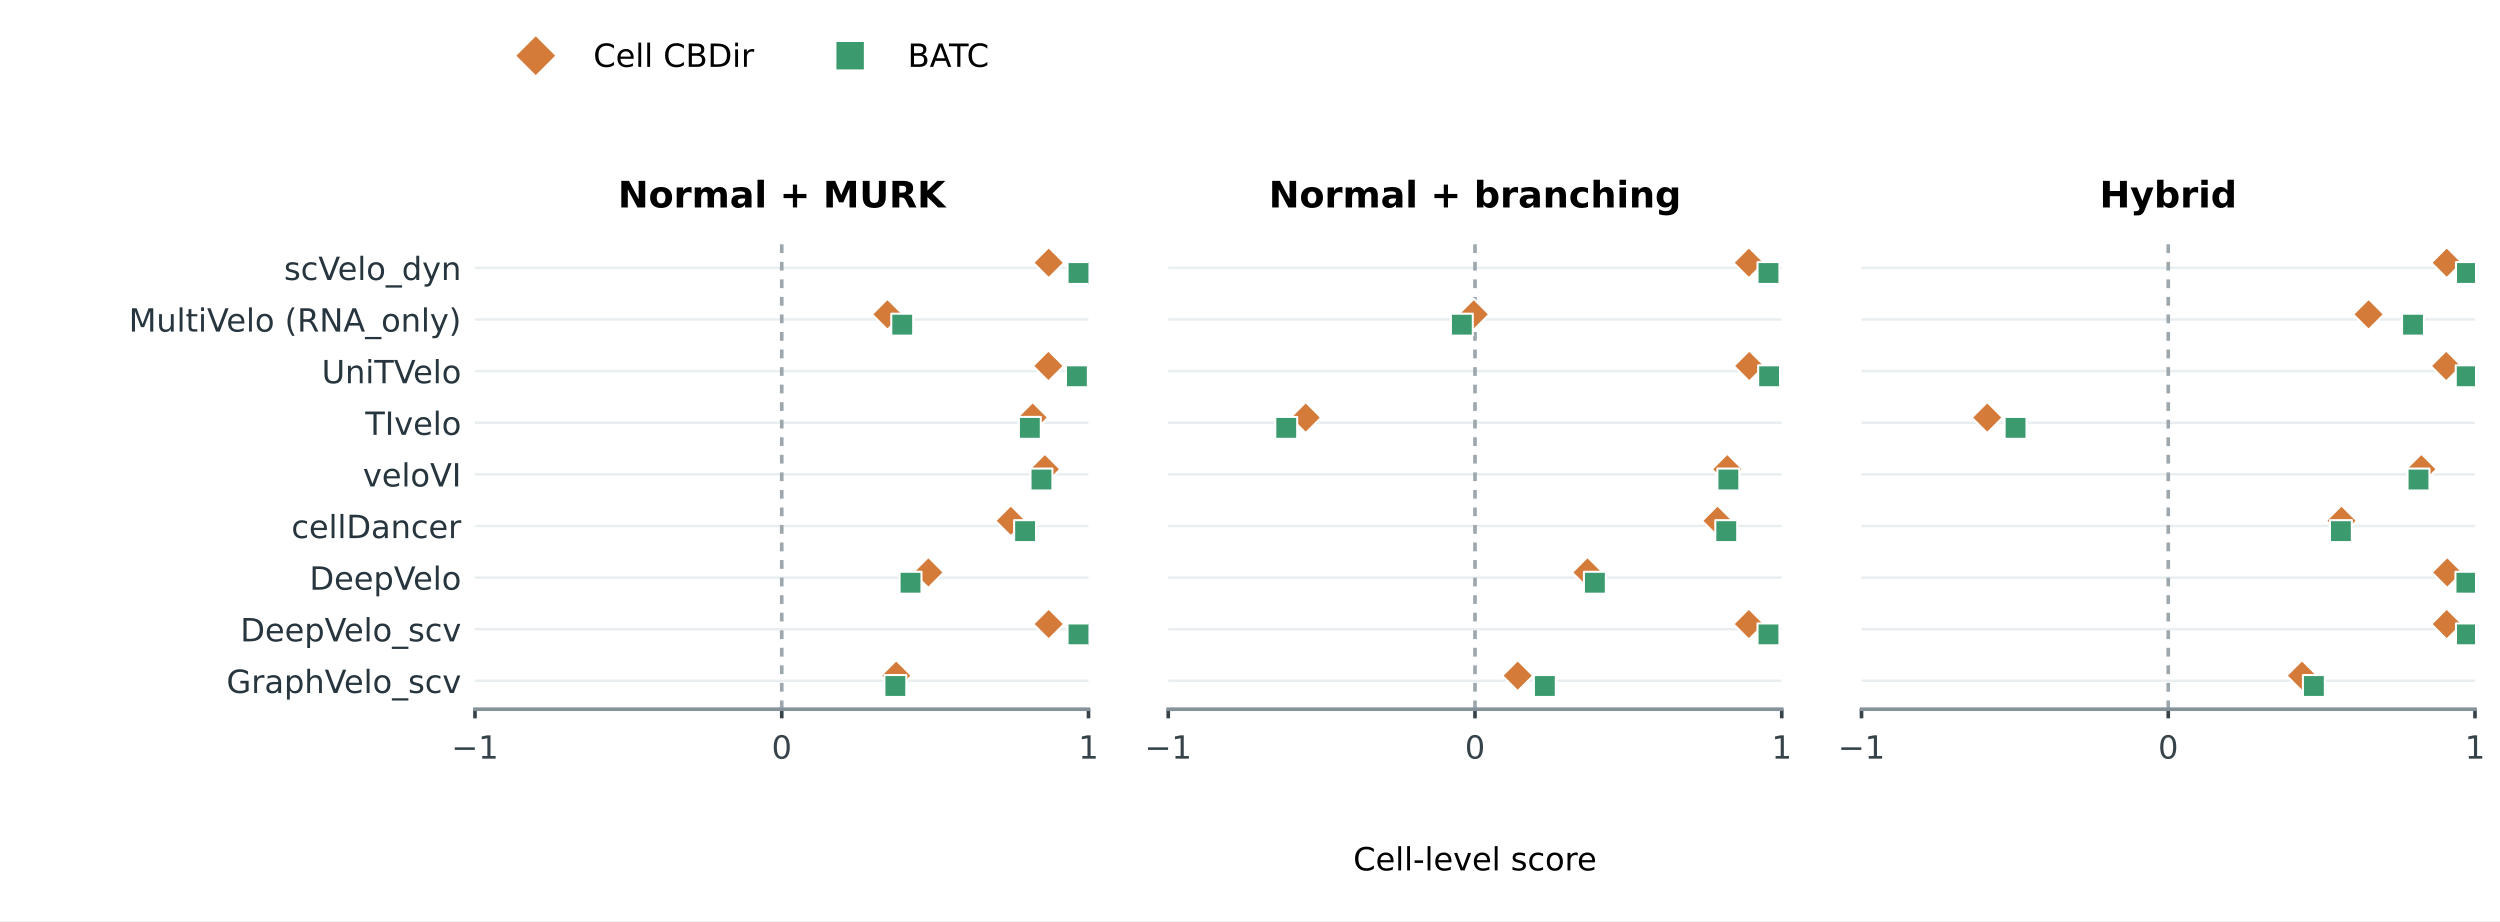
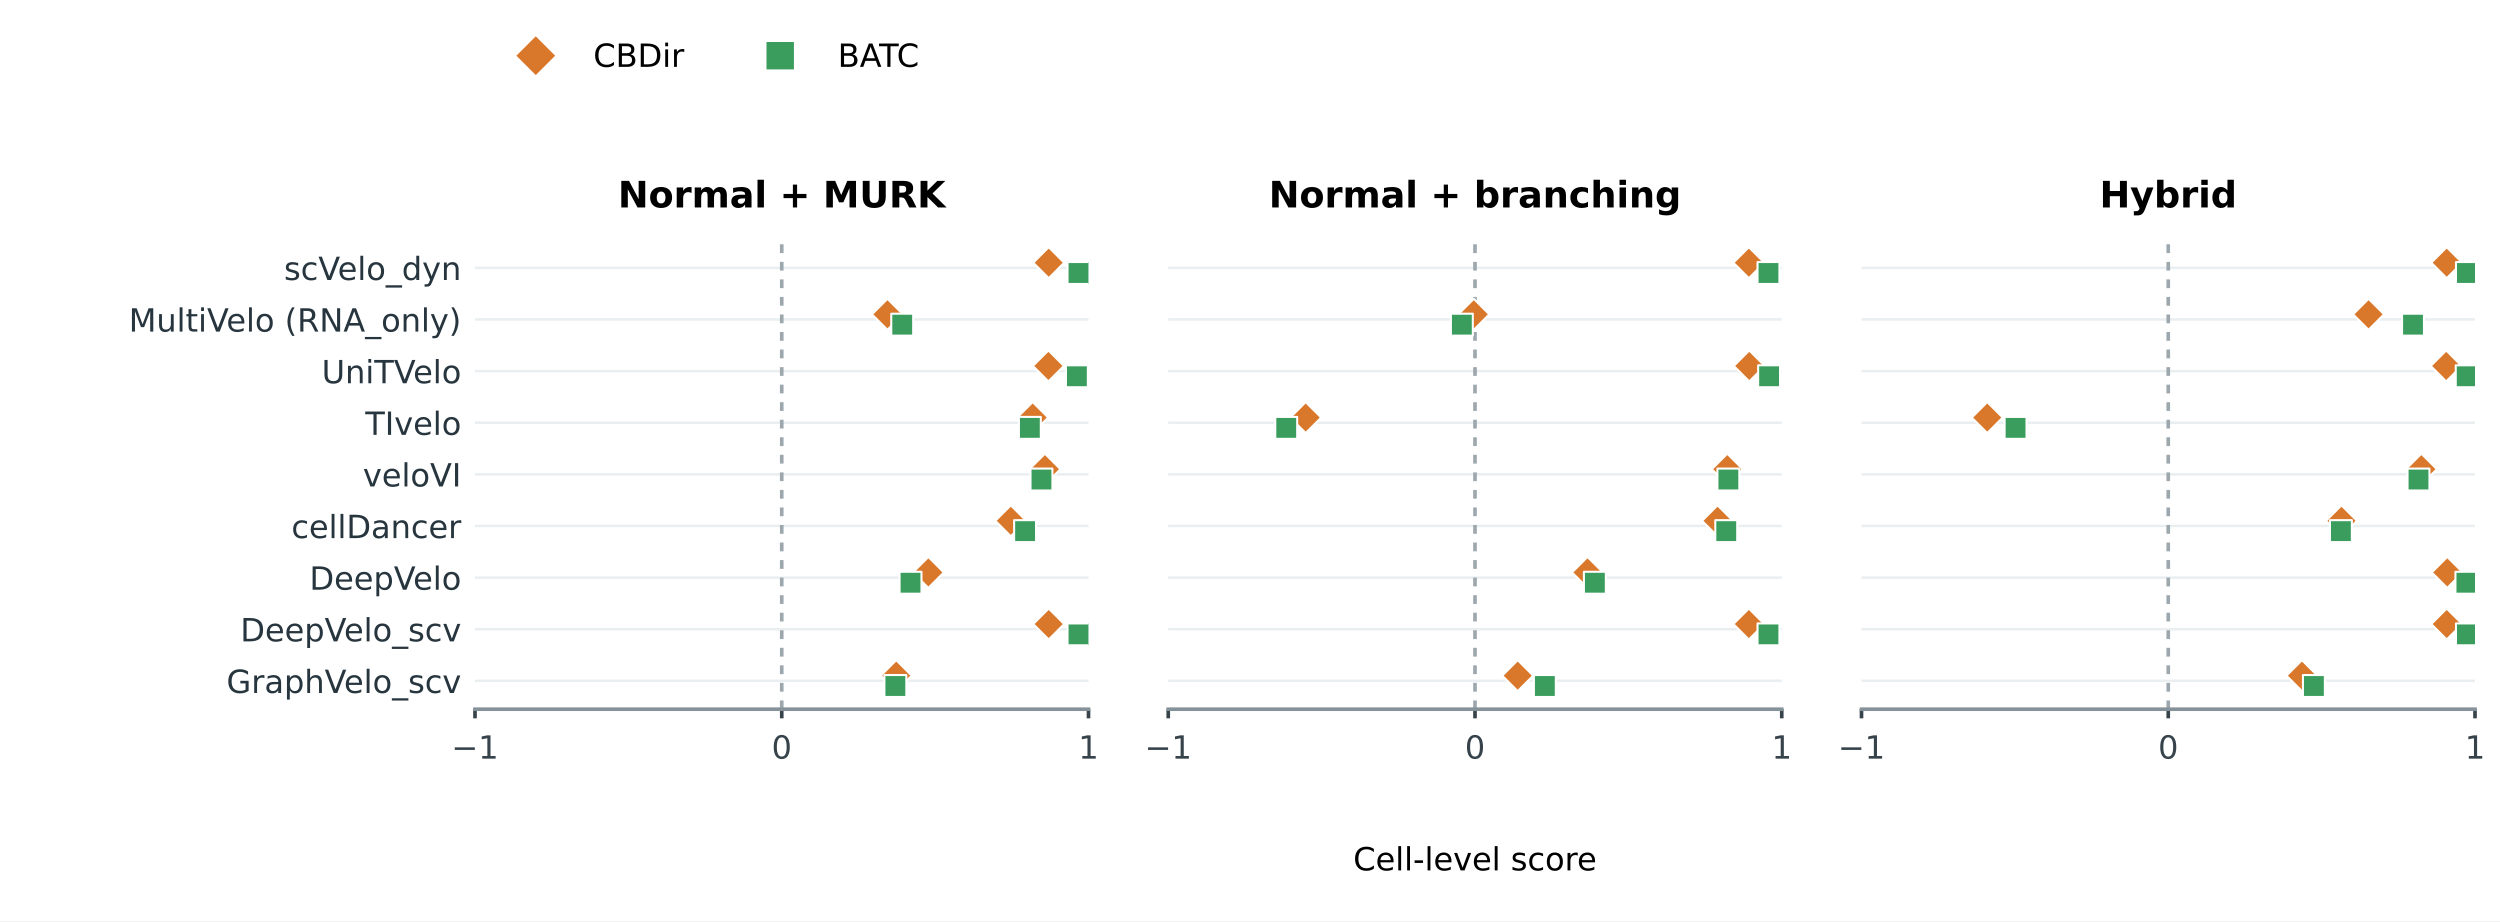
<svg xmlns="http://www.w3.org/2000/svg" xmlns:xlink="http://www.w3.org/1999/xlink" width="547.2pt" height="201.6pt" viewBox="0 0 547.2 201.6" version="1.1">
  <defs>
    <style type="text/css">*{stroke-linejoin: round; stroke-linecap: butt}</style>
  </defs>
  <g id="figure_1">
    <g id="patch_1">
      <path d="M 0 201.6 L 547.2 201.6 L 547.2 0 L 0 0 z " style="fill: #ffffff" />
    </g>
    <g id="axes_1">
      <g id="patch_2">
        <path d="M 103.968 155.232 L 238.25 155.232 L 238.25 52.416 L 103.968 52.416 z " style="fill: #ffffff" />
      </g>
      <g id="line2d_1">
-         <path d="M 103.968 58.63 L 238.25 58.63 " clip-path="url(#p5dc136d408)" style="fill: none; stroke: #e9eef1; stroke-width: 0.55; stroke-linecap: square" />
+         <path d="M 103.968 58.63 L 238.25 58.63 " clip-path="url(#p0122cde895)" style="fill: none; stroke: #e9eef1; stroke-width: 0.55; stroke-linecap: square" />
      </g>
      <g id="line2d_2">
-         <path d="M 103.968 69.929 L 238.25 69.929 " clip-path="url(#p5dc136d408)" style="fill: none; stroke: #e9eef1; stroke-width: 0.55; stroke-linecap: square" />
+         <path d="M 103.968 69.929 L 238.25 69.929 " clip-path="url(#p0122cde895)" style="fill: none; stroke: #e9eef1; stroke-width: 0.55; stroke-linecap: square" />
      </g>
      <g id="line2d_3">
-         <path d="M 103.968 81.227 L 238.25 81.227 " clip-path="url(#p5dc136d408)" style="fill: none; stroke: #e9eef1; stroke-width: 0.55; stroke-linecap: square" />
+         <path d="M 103.968 81.227 L 238.25 81.227 " clip-path="url(#p0122cde895)" style="fill: none; stroke: #e9eef1; stroke-width: 0.55; stroke-linecap: square" />
      </g>
      <g id="line2d_4">
-         <path d="M 103.968 92.526 L 238.25 92.526 " clip-path="url(#p5dc136d408)" style="fill: none; stroke: #e9eef1; stroke-width: 0.55; stroke-linecap: square" />
+         <path d="M 103.968 92.526 L 238.25 92.526 " clip-path="url(#p0122cde895)" style="fill: none; stroke: #e9eef1; stroke-width: 0.55; stroke-linecap: square" />
      </g>
      <g id="line2d_5">
-         <path d="M 103.968 103.824 L 238.25 103.824 " clip-path="url(#p5dc136d408)" style="fill: none; stroke: #e9eef1; stroke-width: 0.55; stroke-linecap: square" />
+         <path d="M 103.968 103.824 L 238.25 103.824 " clip-path="url(#p0122cde895)" style="fill: none; stroke: #e9eef1; stroke-width: 0.55; stroke-linecap: square" />
      </g>
      <g id="line2d_6">
-         <path d="M 103.968 115.122 L 238.25 115.122 " clip-path="url(#p5dc136d408)" style="fill: none; stroke: #e9eef1; stroke-width: 0.55; stroke-linecap: square" />
+         <path d="M 103.968 115.122 L 238.25 115.122 " clip-path="url(#p0122cde895)" style="fill: none; stroke: #e9eef1; stroke-width: 0.55; stroke-linecap: square" />
      </g>
      <g id="line2d_7">
-         <path d="M 103.968 126.421 L 238.25 126.421 " clip-path="url(#p5dc136d408)" style="fill: none; stroke: #e9eef1; stroke-width: 0.55; stroke-linecap: square" />
+         <path d="M 103.968 126.421 L 238.25 126.421 " clip-path="url(#p0122cde895)" style="fill: none; stroke: #e9eef1; stroke-width: 0.55; stroke-linecap: square" />
      </g>
      <g id="line2d_8">
-         <path d="M 103.968 137.719 L 238.25 137.719 " clip-path="url(#p5dc136d408)" style="fill: none; stroke: #e9eef1; stroke-width: 0.55; stroke-linecap: square" />
+         <path d="M 103.968 137.719 L 238.25 137.719 " clip-path="url(#p0122cde895)" style="fill: none; stroke: #e9eef1; stroke-width: 0.55; stroke-linecap: square" />
      </g>
      <g id="line2d_9">
-         <path d="M 103.968 149.018 L 238.25 149.018 " clip-path="url(#p5dc136d408)" style="fill: none; stroke: #e9eef1; stroke-width: 0.55; stroke-linecap: square" />
+         <path d="M 103.968 149.018 L 238.25 149.018 " clip-path="url(#p0122cde895)" style="fill: none; stroke: #e9eef1; stroke-width: 0.55; stroke-linecap: square" />
      </g>
      <g id="line2d_10">
-         <path d="M 171.109 155.232 L 171.109 52.416 " clip-path="url(#p5dc136d408)" style="fill: none; stroke-dasharray: 1.92,1.92; stroke-dashoffset: 0; stroke: #9da7ae; stroke-width: 0.8" />
+         <path d="M 171.109 155.232 L 171.109 52.416 " clip-path="url(#p0122cde895)" style="fill: none; stroke-dasharray: 1.92,1.92; stroke-dashoffset: 0; stroke: #9da7ae; stroke-width: 0.8" />
      </g>
      <g id="matplotlib.axis_1">
        <g id="xtick_1">
          <g id="line2d_11">
            <defs>
-               <path id="m792883a80a" d="M 0 0 L 0 2 " style="stroke: #37434b; stroke-width: 0.8" />
+               <path id="mc3e415d458" d="M 0 0 L 0 2 " style="stroke: #37434b; stroke-width: 0.8" />
            </defs>
            <g>
-               <use xlink:href="#m792883a80a" x="103.968" y="155.232" style="fill: #37434b; stroke: #37434b; stroke-width: 0.8" />
+               <use xlink:href="#mc3e415d458" x="103.968" y="155.232" style="fill: #37434b; stroke: #37434b; stroke-width: 0.8" />
            </g>
          </g>
          <g id="text_1">
            <text style="fill: #37434b; font: 7px 'DejaVu Sans'; text-anchor: middle" x="103.968" y="166.051" transform="rotate(-0, 103.968, 166.0509)">−1</text>
          </g>
        </g>
        <g id="xtick_2">
          <g id="line2d_12">
            <g>
-               <use xlink:href="#m792883a80a" x="171.109" y="155.232" style="fill: #37434b; stroke: #37434b; stroke-width: 0.8" />
+               <use xlink:href="#mc3e415d458" x="171.109" y="155.232" style="fill: #37434b; stroke: #37434b; stroke-width: 0.8" />
            </g>
          </g>
          <g id="text_2">
            <text style="fill: #37434b; font: 7px 'DejaVu Sans'; text-anchor: middle" x="171.109" y="166.051" transform="rotate(-0, 171.1091, 166.0509)">0</text>
          </g>
        </g>
        <g id="xtick_3">
          <g id="line2d_13">
            <g>
-               <use xlink:href="#m792883a80a" x="238.25" y="155.232" style="fill: #37434b; stroke: #37434b; stroke-width: 0.8" />
+               <use xlink:href="#mc3e415d458" x="238.25" y="155.232" style="fill: #37434b; stroke: #37434b; stroke-width: 0.8" />
            </g>
          </g>
          <g id="text_3">
            <text style="fill: #37434b; font: 7px 'DejaVu Sans'; text-anchor: middle" x="238.25" y="166.051" transform="rotate(-0, 238.2502, 166.0509)">1</text>
          </g>
        </g>
      </g>
      <g id="matplotlib.axis_2">
        <g id="ytick_1">
          <g id="line2d_14" />
          <g id="text_4">
            <text style="fill: #27353e; font: 7px 'DejaVu Sans'; text-anchor: end" x="100.968" y="61.29" transform="rotate(-0, 100.968, 61.28961)">scVelo_dyn</text>
          </g>
        </g>
        <g id="ytick_2">
          <g id="line2d_15" />
          <g id="text_5">
            <text style="fill: #27353e; font: 7px 'DejaVu Sans'; text-anchor: end" x="100.968" y="72.588" transform="rotate(-0, 100.968, 72.58807)">MultiVelo (RNA_only)</text>
          </g>
        </g>
        <g id="ytick_3">
          <g id="line2d_16" />
          <g id="text_6">
            <text style="fill: #27353e; font: 7px 'DejaVu Sans'; text-anchor: end" x="100.968" y="83.887" transform="rotate(-0, 100.968, 83.88653)">UniTVelo</text>
          </g>
        </g>
        <g id="ytick_4">
          <g id="line2d_17" />
          <g id="text_7">
            <text style="fill: #27353e; font: 7px 'DejaVu Sans'; text-anchor: end" x="100.968" y="95.185" transform="rotate(-0, 100.968, 95.18499)">TIvelo</text>
          </g>
        </g>
        <g id="ytick_5">
          <g id="line2d_18" />
          <g id="text_8">
            <text style="fill: #27353e; font: 7px 'DejaVu Sans'; text-anchor: end" x="100.968" y="106.483" transform="rotate(-0, 100.968, 106.4835)">veloVI</text>
          </g>
        </g>
        <g id="ytick_6">
          <g id="line2d_19" />
          <g id="text_9">
            <text style="fill: #27353e; font: 7px 'DejaVu Sans'; text-anchor: end" x="100.968" y="117.782" transform="rotate(-0, 100.968, 117.7819)">cellDancer</text>
          </g>
        </g>
        <g id="ytick_7">
          <g id="line2d_20" />
          <g id="text_10">
            <text style="fill: #27353e; font: 7px 'DejaVu Sans'; text-anchor: end" x="100.968" y="129.08" transform="rotate(-0, 100.968, 129.0804)">DeepVelo</text>
          </g>
        </g>
        <g id="ytick_8">
          <g id="line2d_21" />
          <g id="text_11">
            <text style="fill: #27353e; font: 7px 'DejaVu Sans'; text-anchor: end" x="100.968" y="140.379" transform="rotate(-0, 100.968, 140.3788)">DeepVelo_scv</text>
          </g>
        </g>
        <g id="ytick_9">
          <g id="line2d_22" />
          <g id="text_12">
            <text style="fill: #27353e; font: 7px 'DejaVu Sans'; text-anchor: end" x="100.968" y="151.677" transform="rotate(-0, 100.968, 151.6773)">GraphVelo_scv</text>
          </g>
        </g>
      </g>
      <g id="patch_3">
        <path d="M 103.968 155.232 L 238.25 155.232 " style="fill: none; stroke: #86929a; stroke-width: 0.8; stroke-linejoin: miter; stroke-linecap: square" />
      </g>
      <g id="PathCollection_1">
        <defs>
-           <path id="mfe404bc7b1" d="M -0 3.391 L 3.391 0 L 0 -3.391 L -3.391 -0 z " style="stroke: #ffffff; stroke-width: 0.45" />
+           <path id="m65e9f877d2" d="M -0 3.391 L 3.391 0 L 0 -3.391 L -3.391 -0 z " style="stroke: #ffffff; stroke-width: 0.45" />
        </defs>
-         <g clip-path="url(#p5dc136d408)">
-           <use xlink:href="#mfe404bc7b1" x="229.54" y="57.5" style="fill: #d47b3a; stroke: #ffffff; stroke-width: 0.45" />
+         <g clip-path="url(#p0122cde895)">
+           <use xlink:href="#m65e9f877d2" x="229.54" y="57.5" style="fill: #d9772a; stroke: #ffffff; stroke-width: 0.45" />
        </g>
      </g>
      <g id="PathCollection_2">
        <defs>
-           <path id="mced6b6ba42" d="M -2.398 2.398 L 2.398 2.398 L 2.398 -2.398 L -2.398 -2.398 z " style="stroke: #ffffff; stroke-width: 0.45" />
+           <path id="m6b53b5bf30" d="M -2.398 2.398 L 2.398 2.398 L 2.398 -2.398 L -2.398 -2.398 z " style="stroke: #ffffff; stroke-width: 0.45" />
        </defs>
-         <g clip-path="url(#p5dc136d408)">
-           <use xlink:href="#mced6b6ba42" x="236.061" y="59.76" style="fill: #3c9b6e; stroke: #ffffff; stroke-width: 0.45" />
+         <g clip-path="url(#p0122cde895)">
+           <use xlink:href="#m6b53b5bf30" x="236.061" y="59.76" style="fill: #3a9d5d; stroke: #ffffff; stroke-width: 0.45" />
        </g>
      </g>
      <g id="PathCollection_3">
-         <g clip-path="url(#p5dc136d408)">
-           <use xlink:href="#mfe404bc7b1" x="194.238" y="68.799" style="fill: #d47b3a; stroke: #ffffff; stroke-width: 0.45" />
+         <g clip-path="url(#p0122cde895)">
+           <use xlink:href="#m65e9f877d2" x="194.238" y="68.799" style="fill: #d9772a; stroke: #ffffff; stroke-width: 0.45" />
        </g>
      </g>
      <g id="PathCollection_4">
-         <g clip-path="url(#p5dc136d408)">
-           <use xlink:href="#mced6b6ba42" x="197.478" y="71.058" style="fill: #3c9b6e; stroke: #ffffff; stroke-width: 0.45" />
+         <g clip-path="url(#p0122cde895)">
+           <use xlink:href="#m6b53b5bf30" x="197.478" y="71.058" style="fill: #3a9d5d; stroke: #ffffff; stroke-width: 0.45" />
        </g>
      </g>
      <g id="PathCollection_5">
-         <g clip-path="url(#p5dc136d408)">
-           <use xlink:href="#mfe404bc7b1" x="229.469" y="80.097" style="fill: #d47b3a; stroke: #ffffff; stroke-width: 0.45" />
+         <g clip-path="url(#p0122cde895)">
+           <use xlink:href="#m65e9f877d2" x="229.469" y="80.097" style="fill: #d9772a; stroke: #ffffff; stroke-width: 0.45" />
        </g>
      </g>
      <g id="PathCollection_6">
-         <g clip-path="url(#p5dc136d408)">
-           <use xlink:href="#mced6b6ba42" x="235.713" y="82.357" style="fill: #3c9b6e; stroke: #ffffff; stroke-width: 0.45" />
+         <g clip-path="url(#p0122cde895)">
+           <use xlink:href="#m6b53b5bf30" x="235.713" y="82.357" style="fill: #3a9d5d; stroke: #ffffff; stroke-width: 0.45" />
        </g>
      </g>
      <g id="PathCollection_7">
-         <g clip-path="url(#p5dc136d408)">
-           <use xlink:href="#mfe404bc7b1" x="226.03" y="91.396" style="fill: #d47b3a; stroke: #ffffff; stroke-width: 0.45" />
+         <g clip-path="url(#p0122cde895)">
+           <use xlink:href="#m65e9f877d2" x="226.03" y="91.396" style="fill: #d9772a; stroke: #ffffff; stroke-width: 0.45" />
        </g>
      </g>
      <g id="PathCollection_8">
-         <g clip-path="url(#p5dc136d408)">
-           <use xlink:href="#mced6b6ba42" x="225.416" y="93.655" style="fill: #3c9b6e; stroke: #ffffff; stroke-width: 0.45" />
+         <g clip-path="url(#p0122cde895)">
+           <use xlink:href="#m6b53b5bf30" x="225.416" y="93.655" style="fill: #3a9d5d; stroke: #ffffff; stroke-width: 0.45" />
        </g>
      </g>
      <g id="PathCollection_9">
-         <g clip-path="url(#p5dc136d408)">
-           <use xlink:href="#mfe404bc7b1" x="228.708" y="102.694" style="fill: #d47b3a; stroke: #ffffff; stroke-width: 0.45" />
+         <g clip-path="url(#p0122cde895)">
+           <use xlink:href="#m65e9f877d2" x="228.708" y="102.694" style="fill: #d9772a; stroke: #ffffff; stroke-width: 0.45" />
        </g>
      </g>
      <g id="PathCollection_10">
-         <g clip-path="url(#p5dc136d408)">
-           <use xlink:href="#mced6b6ba42" x="227.955" y="104.954" style="fill: #3c9b6e; stroke: #ffffff; stroke-width: 0.45" />
+         <g clip-path="url(#p0122cde895)">
+           <use xlink:href="#m6b53b5bf30" x="227.955" y="104.954" style="fill: #3a9d5d; stroke: #ffffff; stroke-width: 0.45" />
        </g>
      </g>
      <g id="PathCollection_11">
-         <g clip-path="url(#p5dc136d408)">
-           <use xlink:href="#mfe404bc7b1" x="221.245" y="113.993" style="fill: #d47b3a; stroke: #ffffff; stroke-width: 0.45" />
+         <g clip-path="url(#p0122cde895)">
+           <use xlink:href="#m65e9f877d2" x="221.245" y="113.993" style="fill: #d9772a; stroke: #ffffff; stroke-width: 0.45" />
        </g>
      </g>
      <g id="PathCollection_12">
-         <g clip-path="url(#p5dc136d408)">
-           <use xlink:href="#mced6b6ba42" x="224.372" y="116.252" style="fill: #3c9b6e; stroke: #ffffff; stroke-width: 0.45" />
+         <g clip-path="url(#p0122cde895)">
+           <use xlink:href="#m6b53b5bf30" x="224.372" y="116.252" style="fill: #3a9d5d; stroke: #ffffff; stroke-width: 0.45" />
        </g>
      </g>
      <g id="PathCollection_13">
-         <g clip-path="url(#p5dc136d408)">
-           <use xlink:href="#mfe404bc7b1" x="203.199" y="125.291" style="fill: #d47b3a; stroke: #ffffff; stroke-width: 0.45" />
+         <g clip-path="url(#p0122cde895)">
+           <use xlink:href="#m65e9f877d2" x="203.199" y="125.291" style="fill: #d9772a; stroke: #ffffff; stroke-width: 0.45" />
        </g>
      </g>
      <g id="PathCollection_14">
-         <g clip-path="url(#p5dc136d408)">
-           <use xlink:href="#mced6b6ba42" x="199.294" y="127.551" style="fill: #3c9b6e; stroke: #ffffff; stroke-width: 0.45" />
+         <g clip-path="url(#p0122cde895)">
+           <use xlink:href="#m6b53b5bf30" x="199.294" y="127.551" style="fill: #3a9d5d; stroke: #ffffff; stroke-width: 0.45" />
        </g>
      </g>
      <g id="PathCollection_15">
-         <g clip-path="url(#p5dc136d408)">
-           <use xlink:href="#mfe404bc7b1" x="229.54" y="136.59" style="fill: #d47b3a; stroke: #ffffff; stroke-width: 0.45" />
+         <g clip-path="url(#p0122cde895)">
+           <use xlink:href="#m65e9f877d2" x="229.54" y="136.59" style="fill: #d9772a; stroke: #ffffff; stroke-width: 0.45" />
        </g>
      </g>
      <g id="PathCollection_16">
-         <g clip-path="url(#p5dc136d408)">
-           <use xlink:href="#mced6b6ba42" x="236.061" y="138.849" style="fill: #3c9b6e; stroke: #ffffff; stroke-width: 0.45" />
+         <g clip-path="url(#p0122cde895)">
+           <use xlink:href="#m6b53b5bf30" x="236.061" y="138.849" style="fill: #3a9d5d; stroke: #ffffff; stroke-width: 0.45" />
        </g>
      </g>
      <g id="PathCollection_17">
-         <g clip-path="url(#p5dc136d408)">
-           <use xlink:href="#mfe404bc7b1" x="196.167" y="147.888" style="fill: #d47b3a; stroke: #ffffff; stroke-width: 0.45" />
+         <g clip-path="url(#p0122cde895)">
+           <use xlink:href="#m65e9f877d2" x="196.167" y="147.888" style="fill: #d9772a; stroke: #ffffff; stroke-width: 0.45" />
        </g>
      </g>
      <g id="PathCollection_18">
-         <g clip-path="url(#p5dc136d408)">
-           <use xlink:href="#mced6b6ba42" x="195.977" y="150.148" style="fill: #3c9b6e; stroke: #ffffff; stroke-width: 0.45" />
+         <g clip-path="url(#p0122cde895)">
+           <use xlink:href="#m6b53b5bf30" x="195.977" y="150.148" style="fill: #3a9d5d; stroke: #ffffff; stroke-width: 0.45" />
        </g>
      </g>
      <g id="text_13">
        <text style="font: 700 8px 'DejaVu Sans'; text-anchor: middle" x="171.109" y="45.416" transform="rotate(-0, 171.1091, 45.416)">Normal + MURK</text>
      </g>
    </g>
    <g id="axes_2">
      <g id="patch_4">
        <path d="M 255.707 155.232 L 389.989 155.232 L 389.989 52.416 L 255.707 52.416 z " style="fill: #ffffff" />
      </g>
      <g id="line2d_23">
-         <path d="M 255.707 58.63 L 389.989 58.63 " clip-path="url(#p3fffaa8d1b)" style="fill: none; stroke: #e9eef1; stroke-width: 0.55; stroke-linecap: square" />
+         <path d="M 255.707 58.63 L 389.989 58.63 " clip-path="url(#p30f4a85742)" style="fill: none; stroke: #e9eef1; stroke-width: 0.55; stroke-linecap: square" />
      </g>
      <g id="line2d_24">
-         <path d="M 255.707 69.929 L 389.989 69.929 " clip-path="url(#p3fffaa8d1b)" style="fill: none; stroke: #e9eef1; stroke-width: 0.55; stroke-linecap: square" />
+         <path d="M 255.707 69.929 L 389.989 69.929 " clip-path="url(#p30f4a85742)" style="fill: none; stroke: #e9eef1; stroke-width: 0.55; stroke-linecap: square" />
      </g>
      <g id="line2d_25">
-         <path d="M 255.707 81.227 L 389.989 81.227 " clip-path="url(#p3fffaa8d1b)" style="fill: none; stroke: #e9eef1; stroke-width: 0.55; stroke-linecap: square" />
+         <path d="M 255.707 81.227 L 389.989 81.227 " clip-path="url(#p30f4a85742)" style="fill: none; stroke: #e9eef1; stroke-width: 0.55; stroke-linecap: square" />
      </g>
      <g id="line2d_26">
-         <path d="M 255.707 92.526 L 389.989 92.526 " clip-path="url(#p3fffaa8d1b)" style="fill: none; stroke: #e9eef1; stroke-width: 0.55; stroke-linecap: square" />
+         <path d="M 255.707 92.526 L 389.989 92.526 " clip-path="url(#p30f4a85742)" style="fill: none; stroke: #e9eef1; stroke-width: 0.55; stroke-linecap: square" />
      </g>
      <g id="line2d_27">
-         <path d="M 255.707 103.824 L 389.989 103.824 " clip-path="url(#p3fffaa8d1b)" style="fill: none; stroke: #e9eef1; stroke-width: 0.55; stroke-linecap: square" />
+         <path d="M 255.707 103.824 L 389.989 103.824 " clip-path="url(#p30f4a85742)" style="fill: none; stroke: #e9eef1; stroke-width: 0.55; stroke-linecap: square" />
      </g>
      <g id="line2d_28">
-         <path d="M 255.707 115.122 L 389.989 115.122 " clip-path="url(#p3fffaa8d1b)" style="fill: none; stroke: #e9eef1; stroke-width: 0.55; stroke-linecap: square" />
+         <path d="M 255.707 115.122 L 389.989 115.122 " clip-path="url(#p30f4a85742)" style="fill: none; stroke: #e9eef1; stroke-width: 0.55; stroke-linecap: square" />
      </g>
      <g id="line2d_29">
-         <path d="M 255.707 126.421 L 389.989 126.421 " clip-path="url(#p3fffaa8d1b)" style="fill: none; stroke: #e9eef1; stroke-width: 0.55; stroke-linecap: square" />
+         <path d="M 255.707 126.421 L 389.989 126.421 " clip-path="url(#p30f4a85742)" style="fill: none; stroke: #e9eef1; stroke-width: 0.55; stroke-linecap: square" />
      </g>
      <g id="line2d_30">
-         <path d="M 255.707 137.719 L 389.989 137.719 " clip-path="url(#p3fffaa8d1b)" style="fill: none; stroke: #e9eef1; stroke-width: 0.55; stroke-linecap: square" />
+         <path d="M 255.707 137.719 L 389.989 137.719 " clip-path="url(#p30f4a85742)" style="fill: none; stroke: #e9eef1; stroke-width: 0.55; stroke-linecap: square" />
      </g>
      <g id="line2d_31">
-         <path d="M 255.707 149.018 L 389.989 149.018 " clip-path="url(#p3fffaa8d1b)" style="fill: none; stroke: #e9eef1; stroke-width: 0.55; stroke-linecap: square" />
+         <path d="M 255.707 149.018 L 389.989 149.018 " clip-path="url(#p30f4a85742)" style="fill: none; stroke: #e9eef1; stroke-width: 0.55; stroke-linecap: square" />
      </g>
      <g id="line2d_32">
-         <path d="M 322.848 155.232 L 322.848 52.416 " clip-path="url(#p3fffaa8d1b)" style="fill: none; stroke-dasharray: 1.92,1.92; stroke-dashoffset: 0; stroke: #9da7ae; stroke-width: 0.8" />
+         <path d="M 322.848 155.232 L 322.848 52.416 " clip-path="url(#p30f4a85742)" style="fill: none; stroke-dasharray: 1.92,1.92; stroke-dashoffset: 0; stroke: #9da7ae; stroke-width: 0.8" />
      </g>
      <g id="matplotlib.axis_3">
        <g id="xtick_4">
          <g id="line2d_33">
            <g>
-               <use xlink:href="#m792883a80a" x="255.707" y="155.232" style="fill: #37434b; stroke: #37434b; stroke-width: 0.8" />
+               <use xlink:href="#mc3e415d458" x="255.707" y="155.232" style="fill: #37434b; stroke: #37434b; stroke-width: 0.8" />
            </g>
          </g>
          <g id="text_14">
            <text style="fill: #37434b; font: 7px 'DejaVu Sans'; text-anchor: middle" x="255.707" y="166.051" transform="rotate(-0, 255.7069, 166.0509)">−1</text>
          </g>
        </g>
        <g id="xtick_5">
          <g id="line2d_34">
            <g>
-               <use xlink:href="#m792883a80a" x="322.848" y="155.232" style="fill: #37434b; stroke: #37434b; stroke-width: 0.8" />
+               <use xlink:href="#mc3e415d458" x="322.848" y="155.232" style="fill: #37434b; stroke: #37434b; stroke-width: 0.8" />
            </g>
          </g>
          <g id="text_15">
            <text style="fill: #37434b; font: 7px 'DejaVu Sans'; text-anchor: middle" x="322.848" y="166.051" transform="rotate(-0, 322.848, 166.0509)">0</text>
          </g>
        </g>
        <g id="xtick_6">
          <g id="line2d_35">
            <g>
-               <use xlink:href="#m792883a80a" x="389.989" y="155.232" style="fill: #37434b; stroke: #37434b; stroke-width: 0.8" />
+               <use xlink:href="#mc3e415d458" x="389.989" y="155.232" style="fill: #37434b; stroke: #37434b; stroke-width: 0.8" />
            </g>
          </g>
          <g id="text_16">
            <text style="fill: #37434b; font: 7px 'DejaVu Sans'; text-anchor: middle" x="389.989" y="166.051" transform="rotate(-0, 389.9891, 166.0509)">1</text>
          </g>
        </g>
      </g>
      <g id="matplotlib.axis_4">
        <g id="ytick_10">
          <g id="line2d_36" />
        </g>
        <g id="ytick_11">
          <g id="line2d_37" />
        </g>
        <g id="ytick_12">
          <g id="line2d_38" />
        </g>
        <g id="ytick_13">
          <g id="line2d_39" />
        </g>
        <g id="ytick_14">
          <g id="line2d_40" />
        </g>
        <g id="ytick_15">
          <g id="line2d_41" />
        </g>
        <g id="ytick_16">
          <g id="line2d_42" />
        </g>
        <g id="ytick_17">
          <g id="line2d_43" />
        </g>
        <g id="ytick_18">
          <g id="line2d_44" />
        </g>
      </g>
      <g id="patch_5">
        <path d="M 255.707 155.232 L 389.989 155.232 " style="fill: none; stroke: #86929a; stroke-width: 0.8; stroke-linejoin: miter; stroke-linecap: square" />
      </g>
      <g id="PathCollection_19">
-         <g clip-path="url(#p3fffaa8d1b)">
-           <use xlink:href="#mfe404bc7b1" x="382.788" y="57.5" style="fill: #d47b3a; stroke: #ffffff; stroke-width: 0.45" />
+         <g clip-path="url(#p30f4a85742)">
+           <use xlink:href="#m65e9f877d2" x="382.788" y="57.5" style="fill: #d9772a; stroke: #ffffff; stroke-width: 0.45" />
        </g>
      </g>
      <g id="PathCollection_20">
-         <g clip-path="url(#p3fffaa8d1b)">
-           <use xlink:href="#mced6b6ba42" x="387.085" y="59.76" style="fill: #3c9b6e; stroke: #ffffff; stroke-width: 0.45" />
+         <g clip-path="url(#p30f4a85742)">
+           <use xlink:href="#m6b53b5bf30" x="387.085" y="59.76" style="fill: #3a9d5d; stroke: #ffffff; stroke-width: 0.45" />
        </g>
      </g>
      <g id="PathCollection_21">
-         <g clip-path="url(#p3fffaa8d1b)">
-           <use xlink:href="#mfe404bc7b1" x="322.58" y="68.799" style="fill: #d47b3a; stroke: #ffffff; stroke-width: 0.45" />
+         <g clip-path="url(#p30f4a85742)">
+           <use xlink:href="#m65e9f877d2" x="322.58" y="68.799" style="fill: #d9772a; stroke: #ffffff; stroke-width: 0.45" />
        </g>
      </g>
      <g id="PathCollection_22">
-         <g clip-path="url(#p3fffaa8d1b)">
-           <use xlink:href="#mced6b6ba42" x="319.971" y="71.058" style="fill: #3c9b6e; stroke: #ffffff; stroke-width: 0.45" />
+         <g clip-path="url(#p30f4a85742)">
+           <use xlink:href="#m6b53b5bf30" x="319.971" y="71.058" style="fill: #3a9d5d; stroke: #ffffff; stroke-width: 0.45" />
        </g>
      </g>
      <g id="PathCollection_23">
-         <g clip-path="url(#p3fffaa8d1b)">
-           <use xlink:href="#mfe404bc7b1" x="382.877" y="80.097" style="fill: #d47b3a; stroke: #ffffff; stroke-width: 0.45" />
+         <g clip-path="url(#p30f4a85742)">
+           <use xlink:href="#m65e9f877d2" x="382.877" y="80.097" style="fill: #d9772a; stroke: #ffffff; stroke-width: 0.45" />
        </g>
      </g>
      <g id="PathCollection_24">
-         <g clip-path="url(#p3fffaa8d1b)">
-           <use xlink:href="#mced6b6ba42" x="387.221" y="82.357" style="fill: #3c9b6e; stroke: #ffffff; stroke-width: 0.45" />
+         <g clip-path="url(#p30f4a85742)">
+           <use xlink:href="#m6b53b5bf30" x="387.221" y="82.357" style="fill: #3a9d5d; stroke: #ffffff; stroke-width: 0.45" />
        </g>
      </g>
      <g id="PathCollection_25">
-         <g clip-path="url(#p3fffaa8d1b)">
-           <use xlink:href="#mfe404bc7b1" x="285.787" y="91.396" style="fill: #d47b3a; stroke: #ffffff; stroke-width: 0.45" />
+         <g clip-path="url(#p30f4a85742)">
+           <use xlink:href="#m65e9f877d2" x="285.787" y="91.396" style="fill: #d9772a; stroke: #ffffff; stroke-width: 0.45" />
        </g>
      </g>
      <g id="PathCollection_26">
-         <g clip-path="url(#p3fffaa8d1b)">
-           <use xlink:href="#mced6b6ba42" x="281.53" y="93.655" style="fill: #3c9b6e; stroke: #ffffff; stroke-width: 0.45" />
+         <g clip-path="url(#p30f4a85742)">
+           <use xlink:href="#m6b53b5bf30" x="281.53" y="93.655" style="fill: #3a9d5d; stroke: #ffffff; stroke-width: 0.45" />
        </g>
      </g>
      <g id="PathCollection_27">
-         <g clip-path="url(#p3fffaa8d1b)">
-           <use xlink:href="#mfe404bc7b1" x="378.063" y="102.694" style="fill: #d47b3a; stroke: #ffffff; stroke-width: 0.45" />
+         <g clip-path="url(#p30f4a85742)">
+           <use xlink:href="#m65e9f877d2" x="378.063" y="102.694" style="fill: #d9772a; stroke: #ffffff; stroke-width: 0.45" />
        </g>
      </g>
      <g id="PathCollection_28">
-         <g clip-path="url(#p3fffaa8d1b)">
-           <use xlink:href="#mced6b6ba42" x="378.307" y="104.954" style="fill: #3c9b6e; stroke: #ffffff; stroke-width: 0.45" />
+         <g clip-path="url(#p30f4a85742)">
+           <use xlink:href="#m6b53b5bf30" x="378.307" y="104.954" style="fill: #3a9d5d; stroke: #ffffff; stroke-width: 0.45" />
        </g>
      </g>
      <g id="PathCollection_29">
-         <g clip-path="url(#p3fffaa8d1b)">
-           <use xlink:href="#mfe404bc7b1" x="375.933" y="113.993" style="fill: #d47b3a; stroke: #ffffff; stroke-width: 0.45" />
+         <g clip-path="url(#p30f4a85742)">
+           <use xlink:href="#m65e9f877d2" x="375.933" y="113.993" style="fill: #d9772a; stroke: #ffffff; stroke-width: 0.45" />
        </g>
      </g>
      <g id="PathCollection_30">
-         <g clip-path="url(#p3fffaa8d1b)">
-           <use xlink:href="#mced6b6ba42" x="377.843" y="116.252" style="fill: #3c9b6e; stroke: #ffffff; stroke-width: 0.45" />
+         <g clip-path="url(#p30f4a85742)">
+           <use xlink:href="#m6b53b5bf30" x="377.843" y="116.252" style="fill: #3a9d5d; stroke: #ffffff; stroke-width: 0.45" />
        </g>
      </g>
      <g id="PathCollection_31">
-         <g clip-path="url(#p3fffaa8d1b)">
-           <use xlink:href="#mfe404bc7b1" x="347.471" y="125.291" style="fill: #d47b3a; stroke: #ffffff; stroke-width: 0.45" />
+         <g clip-path="url(#p30f4a85742)">
+           <use xlink:href="#m65e9f877d2" x="347.471" y="125.291" style="fill: #d9772a; stroke: #ffffff; stroke-width: 0.45" />
        </g>
      </g>
      <g id="PathCollection_32">
-         <g clip-path="url(#p3fffaa8d1b)">
-           <use xlink:href="#mced6b6ba42" x="349.087" y="127.551" style="fill: #3c9b6e; stroke: #ffffff; stroke-width: 0.45" />
+         <g clip-path="url(#p30f4a85742)">
+           <use xlink:href="#m6b53b5bf30" x="349.087" y="127.551" style="fill: #3a9d5d; stroke: #ffffff; stroke-width: 0.45" />
        </g>
      </g>
      <g id="PathCollection_33">
-         <g clip-path="url(#p3fffaa8d1b)">
-           <use xlink:href="#mfe404bc7b1" x="382.788" y="136.59" style="fill: #d47b3a; stroke: #ffffff; stroke-width: 0.45" />
+         <g clip-path="url(#p30f4a85742)">
+           <use xlink:href="#m65e9f877d2" x="382.788" y="136.59" style="fill: #d9772a; stroke: #ffffff; stroke-width: 0.45" />
        </g>
      </g>
      <g id="PathCollection_34">
-         <g clip-path="url(#p3fffaa8d1b)">
-           <use xlink:href="#mced6b6ba42" x="387.085" y="138.849" style="fill: #3c9b6e; stroke: #ffffff; stroke-width: 0.45" />
+         <g clip-path="url(#p30f4a85742)">
+           <use xlink:href="#m6b53b5bf30" x="387.085" y="138.849" style="fill: #3a9d5d; stroke: #ffffff; stroke-width: 0.45" />
        </g>
      </g>
      <g id="PathCollection_35">
-         <g clip-path="url(#p3fffaa8d1b)">
-           <use xlink:href="#mfe404bc7b1" x="332.194" y="147.888" style="fill: #d47b3a; stroke: #ffffff; stroke-width: 0.45" />
+         <g clip-path="url(#p30f4a85742)">
+           <use xlink:href="#m65e9f877d2" x="332.194" y="147.888" style="fill: #d9772a; stroke: #ffffff; stroke-width: 0.45" />
        </g>
      </g>
      <g id="PathCollection_36">
-         <g clip-path="url(#p3fffaa8d1b)">
-           <use xlink:href="#mced6b6ba42" x="338.139" y="150.148" style="fill: #3c9b6e; stroke: #ffffff; stroke-width: 0.45" />
+         <g clip-path="url(#p30f4a85742)">
+           <use xlink:href="#m6b53b5bf30" x="338.139" y="150.148" style="fill: #3a9d5d; stroke: #ffffff; stroke-width: 0.45" />
        </g>
      </g>
      <g id="text_17">
        <text style="font: 700 8px 'DejaVu Sans'; text-anchor: middle" x="322.848" y="45.416" transform="rotate(-0, 322.848, 45.416)">Normal + branching</text>
      </g>
    </g>
    <g id="axes_3">
      <g id="patch_6">
        <path d="M 407.446 155.232 L 541.728 155.232 L 541.728 52.416 L 407.446 52.416 z " style="fill: #ffffff" />
      </g>
      <g id="line2d_45">
-         <path d="M 407.446 58.63 L 541.728 58.63 " clip-path="url(#p5d5d018b59)" style="fill: none; stroke: #e9eef1; stroke-width: 0.55; stroke-linecap: square" />
+         <path d="M 407.446 58.63 L 541.728 58.63 " clip-path="url(#p1c66f6088d)" style="fill: none; stroke: #e9eef1; stroke-width: 0.55; stroke-linecap: square" />
      </g>
      <g id="line2d_46">
-         <path d="M 407.446 69.929 L 541.728 69.929 " clip-path="url(#p5d5d018b59)" style="fill: none; stroke: #e9eef1; stroke-width: 0.55; stroke-linecap: square" />
+         <path d="M 407.446 69.929 L 541.728 69.929 " clip-path="url(#p1c66f6088d)" style="fill: none; stroke: #e9eef1; stroke-width: 0.55; stroke-linecap: square" />
      </g>
      <g id="line2d_47">
-         <path d="M 407.446 81.227 L 541.728 81.227 " clip-path="url(#p5d5d018b59)" style="fill: none; stroke: #e9eef1; stroke-width: 0.55; stroke-linecap: square" />
+         <path d="M 407.446 81.227 L 541.728 81.227 " clip-path="url(#p1c66f6088d)" style="fill: none; stroke: #e9eef1; stroke-width: 0.55; stroke-linecap: square" />
      </g>
      <g id="line2d_48">
-         <path d="M 407.446 92.526 L 541.728 92.526 " clip-path="url(#p5d5d018b59)" style="fill: none; stroke: #e9eef1; stroke-width: 0.55; stroke-linecap: square" />
+         <path d="M 407.446 92.526 L 541.728 92.526 " clip-path="url(#p1c66f6088d)" style="fill: none; stroke: #e9eef1; stroke-width: 0.55; stroke-linecap: square" />
      </g>
      <g id="line2d_49">
-         <path d="M 407.446 103.824 L 541.728 103.824 " clip-path="url(#p5d5d018b59)" style="fill: none; stroke: #e9eef1; stroke-width: 0.55; stroke-linecap: square" />
+         <path d="M 407.446 103.824 L 541.728 103.824 " clip-path="url(#p1c66f6088d)" style="fill: none; stroke: #e9eef1; stroke-width: 0.55; stroke-linecap: square" />
      </g>
      <g id="line2d_50">
-         <path d="M 407.446 115.122 L 541.728 115.122 " clip-path="url(#p5d5d018b59)" style="fill: none; stroke: #e9eef1; stroke-width: 0.55; stroke-linecap: square" />
+         <path d="M 407.446 115.122 L 541.728 115.122 " clip-path="url(#p1c66f6088d)" style="fill: none; stroke: #e9eef1; stroke-width: 0.55; stroke-linecap: square" />
      </g>
      <g id="line2d_51">
-         <path d="M 407.446 126.421 L 541.728 126.421 " clip-path="url(#p5d5d018b59)" style="fill: none; stroke: #e9eef1; stroke-width: 0.55; stroke-linecap: square" />
+         <path d="M 407.446 126.421 L 541.728 126.421 " clip-path="url(#p1c66f6088d)" style="fill: none; stroke: #e9eef1; stroke-width: 0.55; stroke-linecap: square" />
      </g>
      <g id="line2d_52">
-         <path d="M 407.446 137.719 L 541.728 137.719 " clip-path="url(#p5d5d018b59)" style="fill: none; stroke: #e9eef1; stroke-width: 0.55; stroke-linecap: square" />
+         <path d="M 407.446 137.719 L 541.728 137.719 " clip-path="url(#p1c66f6088d)" style="fill: none; stroke: #e9eef1; stroke-width: 0.55; stroke-linecap: square" />
      </g>
      <g id="line2d_53">
-         <path d="M 407.446 149.018 L 541.728 149.018 " clip-path="url(#p5d5d018b59)" style="fill: none; stroke: #e9eef1; stroke-width: 0.55; stroke-linecap: square" />
+         <path d="M 407.446 149.018 L 541.728 149.018 " clip-path="url(#p1c66f6088d)" style="fill: none; stroke: #e9eef1; stroke-width: 0.55; stroke-linecap: square" />
      </g>
      <g id="line2d_54">
-         <path d="M 474.587 155.232 L 474.587 52.416 " clip-path="url(#p5d5d018b59)" style="fill: none; stroke-dasharray: 1.92,1.92; stroke-dashoffset: 0; stroke: #9da7ae; stroke-width: 0.8" />
+         <path d="M 474.587 155.232 L 474.587 52.416 " clip-path="url(#p1c66f6088d)" style="fill: none; stroke-dasharray: 1.92,1.92; stroke-dashoffset: 0; stroke: #9da7ae; stroke-width: 0.8" />
      </g>
      <g id="matplotlib.axis_5">
        <g id="xtick_7">
          <g id="line2d_55">
            <g>
-               <use xlink:href="#m792883a80a" x="407.446" y="155.232" style="fill: #37434b; stroke: #37434b; stroke-width: 0.8" />
+               <use xlink:href="#mc3e415d458" x="407.446" y="155.232" style="fill: #37434b; stroke: #37434b; stroke-width: 0.8" />
            </g>
          </g>
          <g id="text_18">
            <text style="fill: #37434b; font: 7px 'DejaVu Sans'; text-anchor: middle" x="407.446" y="166.051" transform="rotate(-0, 407.4458, 166.0509)">−1</text>
          </g>
        </g>
        <g id="xtick_8">
          <g id="line2d_56">
            <g>
-               <use xlink:href="#m792883a80a" x="474.587" y="155.232" style="fill: #37434b; stroke: #37434b; stroke-width: 0.8" />
+               <use xlink:href="#mc3e415d458" x="474.587" y="155.232" style="fill: #37434b; stroke: #37434b; stroke-width: 0.8" />
            </g>
          </g>
          <g id="text_19">
            <text style="fill: #37434b; font: 7px 'DejaVu Sans'; text-anchor: middle" x="474.587" y="166.051" transform="rotate(-0, 474.5869, 166.0509)">0</text>
          </g>
        </g>
        <g id="xtick_9">
          <g id="line2d_57">
            <g>
-               <use xlink:href="#m792883a80a" x="541.728" y="155.232" style="fill: #37434b; stroke: #37434b; stroke-width: 0.8" />
+               <use xlink:href="#mc3e415d458" x="541.728" y="155.232" style="fill: #37434b; stroke: #37434b; stroke-width: 0.8" />
            </g>
          </g>
          <g id="text_20">
            <text style="fill: #37434b; font: 7px 'DejaVu Sans'; text-anchor: middle" x="541.728" y="166.051" transform="rotate(-0, 541.728, 166.0509)">1</text>
          </g>
        </g>
      </g>
      <g id="matplotlib.axis_6">
        <g id="ytick_19">
          <g id="line2d_58" />
        </g>
        <g id="ytick_20">
          <g id="line2d_59" />
        </g>
        <g id="ytick_21">
          <g id="line2d_60" />
        </g>
        <g id="ytick_22">
          <g id="line2d_61" />
        </g>
        <g id="ytick_23">
          <g id="line2d_62" />
        </g>
        <g id="ytick_24">
          <g id="line2d_63" />
        </g>
        <g id="ytick_25">
          <g id="line2d_64" />
        </g>
        <g id="ytick_26">
          <g id="line2d_65" />
        </g>
        <g id="ytick_27">
          <g id="line2d_66" />
        </g>
      </g>
      <g id="patch_7">
        <path d="M 407.446 155.232 L 541.728 155.232 " style="fill: none; stroke: #86929a; stroke-width: 0.8; stroke-linejoin: miter; stroke-linecap: square" />
      </g>
      <g id="PathCollection_37">
-         <g clip-path="url(#p5d5d018b59)">
-           <use xlink:href="#mfe404bc7b1" x="535.539" y="57.5" style="fill: #d47b3a; stroke: #ffffff; stroke-width: 0.45" />
+         <g clip-path="url(#p1c66f6088d)">
+           <use xlink:href="#m65e9f877d2" x="535.539" y="57.5" style="fill: #d9772a; stroke: #ffffff; stroke-width: 0.45" />
        </g>
      </g>
      <g id="PathCollection_38">
-         <g clip-path="url(#p5d5d018b59)">
-           <use xlink:href="#mced6b6ba42" x="539.963" y="59.76" style="fill: #3c9b6e; stroke: #ffffff; stroke-width: 0.45" />
+         <g clip-path="url(#p1c66f6088d)">
+           <use xlink:href="#m6b53b5bf30" x="539.963" y="59.76" style="fill: #3a9d5d; stroke: #ffffff; stroke-width: 0.45" />
        </g>
      </g>
      <g id="PathCollection_39">
-         <g clip-path="url(#p5d5d018b59)">
-           <use xlink:href="#mfe404bc7b1" x="518.43" y="68.799" style="fill: #d47b3a; stroke: #ffffff; stroke-width: 0.45" />
+         <g clip-path="url(#p1c66f6088d)">
+           <use xlink:href="#m65e9f877d2" x="518.43" y="68.799" style="fill: #d9772a; stroke: #ffffff; stroke-width: 0.45" />
        </g>
      </g>
      <g id="PathCollection_40">
-         <g clip-path="url(#p5d5d018b59)">
-           <use xlink:href="#mced6b6ba42" x="528.159" y="71.058" style="fill: #3c9b6e; stroke: #ffffff; stroke-width: 0.45" />
+         <g clip-path="url(#p1c66f6088d)">
+           <use xlink:href="#m6b53b5bf30" x="528.159" y="71.058" style="fill: #3a9d5d; stroke: #ffffff; stroke-width: 0.45" />
        </g>
      </g>
      <g id="PathCollection_41">
-         <g clip-path="url(#p5d5d018b59)">
-           <use xlink:href="#mfe404bc7b1" x="535.424" y="80.097" style="fill: #d47b3a; stroke: #ffffff; stroke-width: 0.45" />
+         <g clip-path="url(#p1c66f6088d)">
+           <use xlink:href="#m65e9f877d2" x="535.424" y="80.097" style="fill: #d9772a; stroke: #ffffff; stroke-width: 0.45" />
        </g>
      </g>
      <g id="PathCollection_42">
-         <g clip-path="url(#p5d5d018b59)">
-           <use xlink:href="#mced6b6ba42" x="539.916" y="82.357" style="fill: #3c9b6e; stroke: #ffffff; stroke-width: 0.45" />
+         <g clip-path="url(#p1c66f6088d)">
+           <use xlink:href="#m6b53b5bf30" x="539.916" y="82.357" style="fill: #3a9d5d; stroke: #ffffff; stroke-width: 0.45" />
        </g>
      </g>
      <g id="PathCollection_43">
-         <g clip-path="url(#p5d5d018b59)">
-           <use xlink:href="#mfe404bc7b1" x="434.968" y="91.396" style="fill: #d47b3a; stroke: #ffffff; stroke-width: 0.45" />
+         <g clip-path="url(#p1c66f6088d)">
+           <use xlink:href="#m65e9f877d2" x="434.968" y="91.396" style="fill: #d9772a; stroke: #ffffff; stroke-width: 0.45" />
        </g>
      </g>
      <g id="PathCollection_44">
-         <g clip-path="url(#p5d5d018b59)">
-           <use xlink:href="#mced6b6ba42" x="441.167" y="93.655" style="fill: #3c9b6e; stroke: #ffffff; stroke-width: 0.45" />
+         <g clip-path="url(#p1c66f6088d)">
+           <use xlink:href="#m6b53b5bf30" x="441.167" y="93.655" style="fill: #3a9d5d; stroke: #ffffff; stroke-width: 0.45" />
        </g>
      </g>
      <g id="PathCollection_45">
-         <g clip-path="url(#p5d5d018b59)">
-           <use xlink:href="#mfe404bc7b1" x="529.985" y="102.694" style="fill: #d47b3a; stroke: #ffffff; stroke-width: 0.45" />
+         <g clip-path="url(#p1c66f6088d)">
+           <use xlink:href="#m65e9f877d2" x="529.985" y="102.694" style="fill: #d9772a; stroke: #ffffff; stroke-width: 0.45" />
        </g>
      </g>
      <g id="PathCollection_46">
-         <g clip-path="url(#p5d5d018b59)">
-           <use xlink:href="#mced6b6ba42" x="529.361" y="104.954" style="fill: #3c9b6e; stroke: #ffffff; stroke-width: 0.45" />
+         <g clip-path="url(#p1c66f6088d)">
+           <use xlink:href="#m6b53b5bf30" x="529.361" y="104.954" style="fill: #3a9d5d; stroke: #ffffff; stroke-width: 0.45" />
        </g>
      </g>
      <g id="PathCollection_47">
-         <g clip-path="url(#p5d5d018b59)">
-           <use xlink:href="#mfe404bc7b1" x="512.504" y="113.993" style="fill: #d47b3a; stroke: #ffffff; stroke-width: 0.45" />
+         <g clip-path="url(#p1c66f6088d)">
+           <use xlink:href="#m65e9f877d2" x="512.504" y="113.993" style="fill: #d9772a; stroke: #ffffff; stroke-width: 0.45" />
        </g>
      </g>
      <g id="PathCollection_48">
-         <g clip-path="url(#p5d5d018b59)">
-           <use xlink:href="#mced6b6ba42" x="512.378" y="116.252" style="fill: #3c9b6e; stroke: #ffffff; stroke-width: 0.45" />
+         <g clip-path="url(#p1c66f6088d)">
+           <use xlink:href="#m6b53b5bf30" x="512.378" y="116.252" style="fill: #3a9d5d; stroke: #ffffff; stroke-width: 0.45" />
        </g>
      </g>
      <g id="PathCollection_49">
-         <g clip-path="url(#p5d5d018b59)">
-           <use xlink:href="#mfe404bc7b1" x="535.655" y="125.291" style="fill: #d47b3a; stroke: #ffffff; stroke-width: 0.45" />
+         <g clip-path="url(#p1c66f6088d)">
+           <use xlink:href="#m65e9f877d2" x="535.655" y="125.291" style="fill: #d9772a; stroke: #ffffff; stroke-width: 0.45" />
        </g>
      </g>
      <g id="PathCollection_50">
-         <g clip-path="url(#p5d5d018b59)">
-           <use xlink:href="#mced6b6ba42" x="539.846" y="127.551" style="fill: #3c9b6e; stroke: #ffffff; stroke-width: 0.45" />
+         <g clip-path="url(#p1c66f6088d)">
+           <use xlink:href="#m6b53b5bf30" x="539.846" y="127.551" style="fill: #3a9d5d; stroke: #ffffff; stroke-width: 0.45" />
        </g>
      </g>
      <g id="PathCollection_51">
-         <g clip-path="url(#p5d5d018b59)">
-           <use xlink:href="#mfe404bc7b1" x="535.539" y="136.59" style="fill: #d47b3a; stroke: #ffffff; stroke-width: 0.45" />
+         <g clip-path="url(#p1c66f6088d)">
+           <use xlink:href="#m65e9f877d2" x="535.539" y="136.59" style="fill: #d9772a; stroke: #ffffff; stroke-width: 0.45" />
        </g>
      </g>
      <g id="PathCollection_52">
-         <g clip-path="url(#p5d5d018b59)">
-           <use xlink:href="#mced6b6ba42" x="539.963" y="138.849" style="fill: #3c9b6e; stroke: #ffffff; stroke-width: 0.45" />
+         <g clip-path="url(#p1c66f6088d)">
+           <use xlink:href="#m6b53b5bf30" x="539.963" y="138.849" style="fill: #3a9d5d; stroke: #ffffff; stroke-width: 0.45" />
        </g>
      </g>
      <g id="PathCollection_53">
-         <g clip-path="url(#p5d5d018b59)">
-           <use xlink:href="#mfe404bc7b1" x="503.853" y="147.888" style="fill: #d47b3a; stroke: #ffffff; stroke-width: 0.45" />
+         <g clip-path="url(#p1c66f6088d)">
+           <use xlink:href="#m65e9f877d2" x="503.853" y="147.888" style="fill: #d9772a; stroke: #ffffff; stroke-width: 0.45" />
        </g>
      </g>
      <g id="PathCollection_54">
-         <g clip-path="url(#p5d5d018b59)">
-           <use xlink:href="#mced6b6ba42" x="506.466" y="150.148" style="fill: #3c9b6e; stroke: #ffffff; stroke-width: 0.45" />
+         <g clip-path="url(#p1c66f6088d)">
+           <use xlink:href="#m6b53b5bf30" x="506.466" y="150.148" style="fill: #3a9d5d; stroke: #ffffff; stroke-width: 0.45" />
        </g>
      </g>
      <g id="text_21">
        <text style="font: 700 8px 'DejaVu Sans'; text-anchor: middle" x="474.587" y="45.416" transform="rotate(-0, 474.5869, 45.416)">Hybrid</text>
      </g>
    </g>
    <g id="text_22">
      <text style="font: 7px 'DejaVu Sans'; text-anchor: middle" x="322.848" y="190.512" transform="rotate(-0, 322.848, 190.512)">Cell-level score</text>
    </g>
    <g id="legend_1">
      <g id="line2d_67">
        <path d="M 110.268 12.193 L 117.268 12.193 L 124.268 12.193 " style="fill: none" />
        <defs>
-           <path id="m9bb23d4799" d="M -0 3.536 L 3.536 0 L 0 -3.536 L -3.536 -0 z " style="stroke: #d47b3a; stroke-linejoin: miter" />
+           <path id="m88e782d010" d="M -0 3.536 L 3.536 0 L 0 -3.536 L -3.536 -0 z " style="stroke: #d9772a; stroke-linejoin: miter" />
        </defs>
        <g>
-           <use xlink:href="#m9bb23d4799" x="117.268" y="12.193" style="fill: #d47b3a; stroke: #d47b3a; stroke-linejoin: miter" />
+           <use xlink:href="#m88e782d010" x="117.268" y="12.193" style="fill: #d9772a; stroke: #d9772a; stroke-linejoin: miter" />
        </g>
      </g>
      <g id="text_23">
-         <text style="font: 7px 'DejaVu Sans'; text-anchor: start" x="129.868" y="14.643" transform="rotate(-0, 129.868, 14.64291)">Cell CBDir</text>
+         <text style="font: 7px 'DejaVu Sans'; text-anchor: start" x="129.868" y="14.643" transform="rotate(-0, 129.868, 14.64291)">CBDir</text>
      </g>
      <g id="line2d_68">
-         <path d="M 179.08 12.193 L 186.08 12.193 L 193.08 12.193 " style="fill: none" />
+         <path d="M 163.771 12.193 L 170.771 12.193 L 177.771 12.193 " style="fill: none" />
        <defs>
-           <path id="me6d1370b09" d="M -2.5 2.5 L 2.5 2.5 L 2.5 -2.5 L -2.5 -2.5 z " style="stroke: #3c9b6e; stroke-linejoin: miter" />
+           <path id="maee1cfb9ff" d="M -2.5 2.5 L 2.5 2.5 L 2.5 -2.5 L -2.5 -2.5 z " style="stroke: #3a9d5d; stroke-linejoin: miter" />
        </defs>
        <g>
-           <use xlink:href="#me6d1370b09" x="186.08" y="12.193" style="fill: #3c9b6e; stroke: #3c9b6e; stroke-linejoin: miter" />
+           <use xlink:href="#maee1cfb9ff" x="170.771" y="12.193" style="fill: #3a9d5d; stroke: #3a9d5d; stroke-linejoin: miter" />
        </g>
      </g>
      <g id="text_24">
-         <text style="font: 7px 'DejaVu Sans'; text-anchor: start" x="198.68" y="14.643" transform="rotate(-0, 198.6802, 14.64291)">BATC</text>
+         <text style="font: 7px 'DejaVu Sans'; text-anchor: start" x="183.371" y="14.643" transform="rotate(-0, 183.371, 14.64291)">BATC</text>
      </g>
    </g>
  </g>
  <defs>
-     <clipPath id="p5dc136d408">
+     <clipPath id="p0122cde895">
      <rect x="103.968" y="52.416" width="134.282" height="102.816" />
    </clipPath>
-     <clipPath id="p3fffaa8d1b">
+     <clipPath id="p30f4a85742">
      <rect x="255.707" y="52.416" width="134.282" height="102.816" />
    </clipPath>
-     <clipPath id="p5d5d018b59">
+     <clipPath id="p1c66f6088d">
      <rect x="407.446" y="52.416" width="134.282" height="102.816" />
    </clipPath>
  </defs>
</svg>
